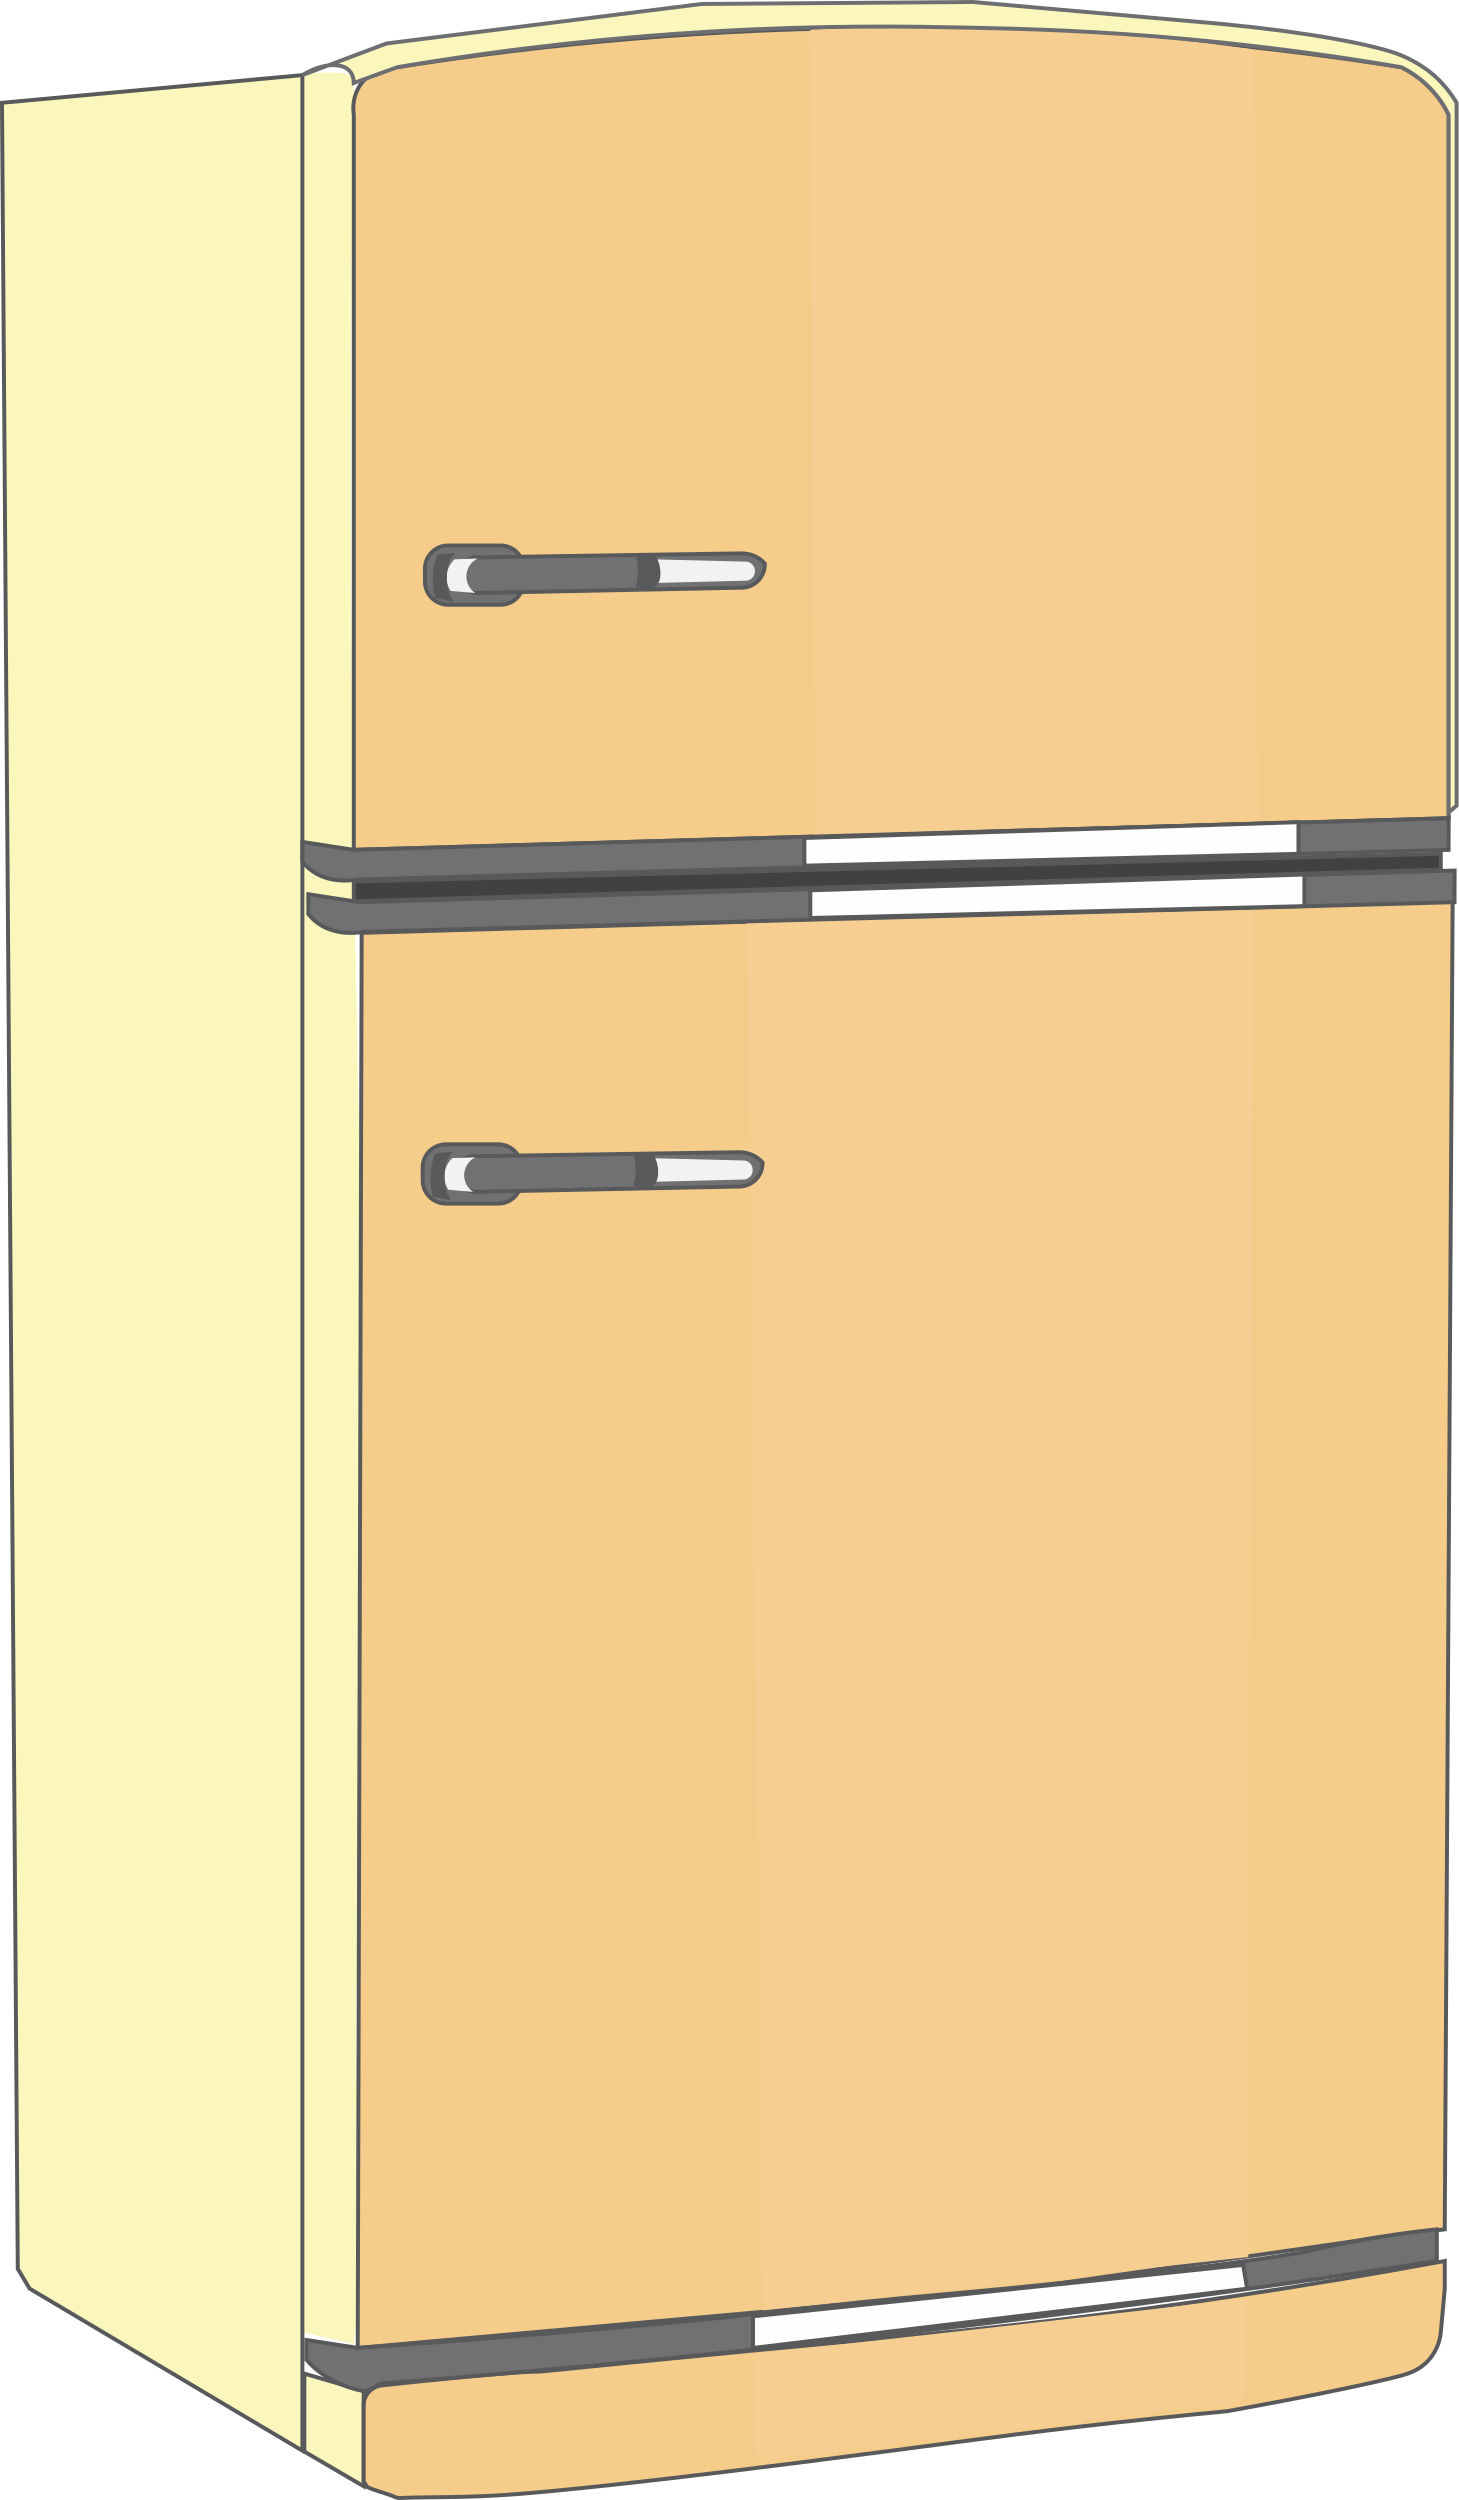
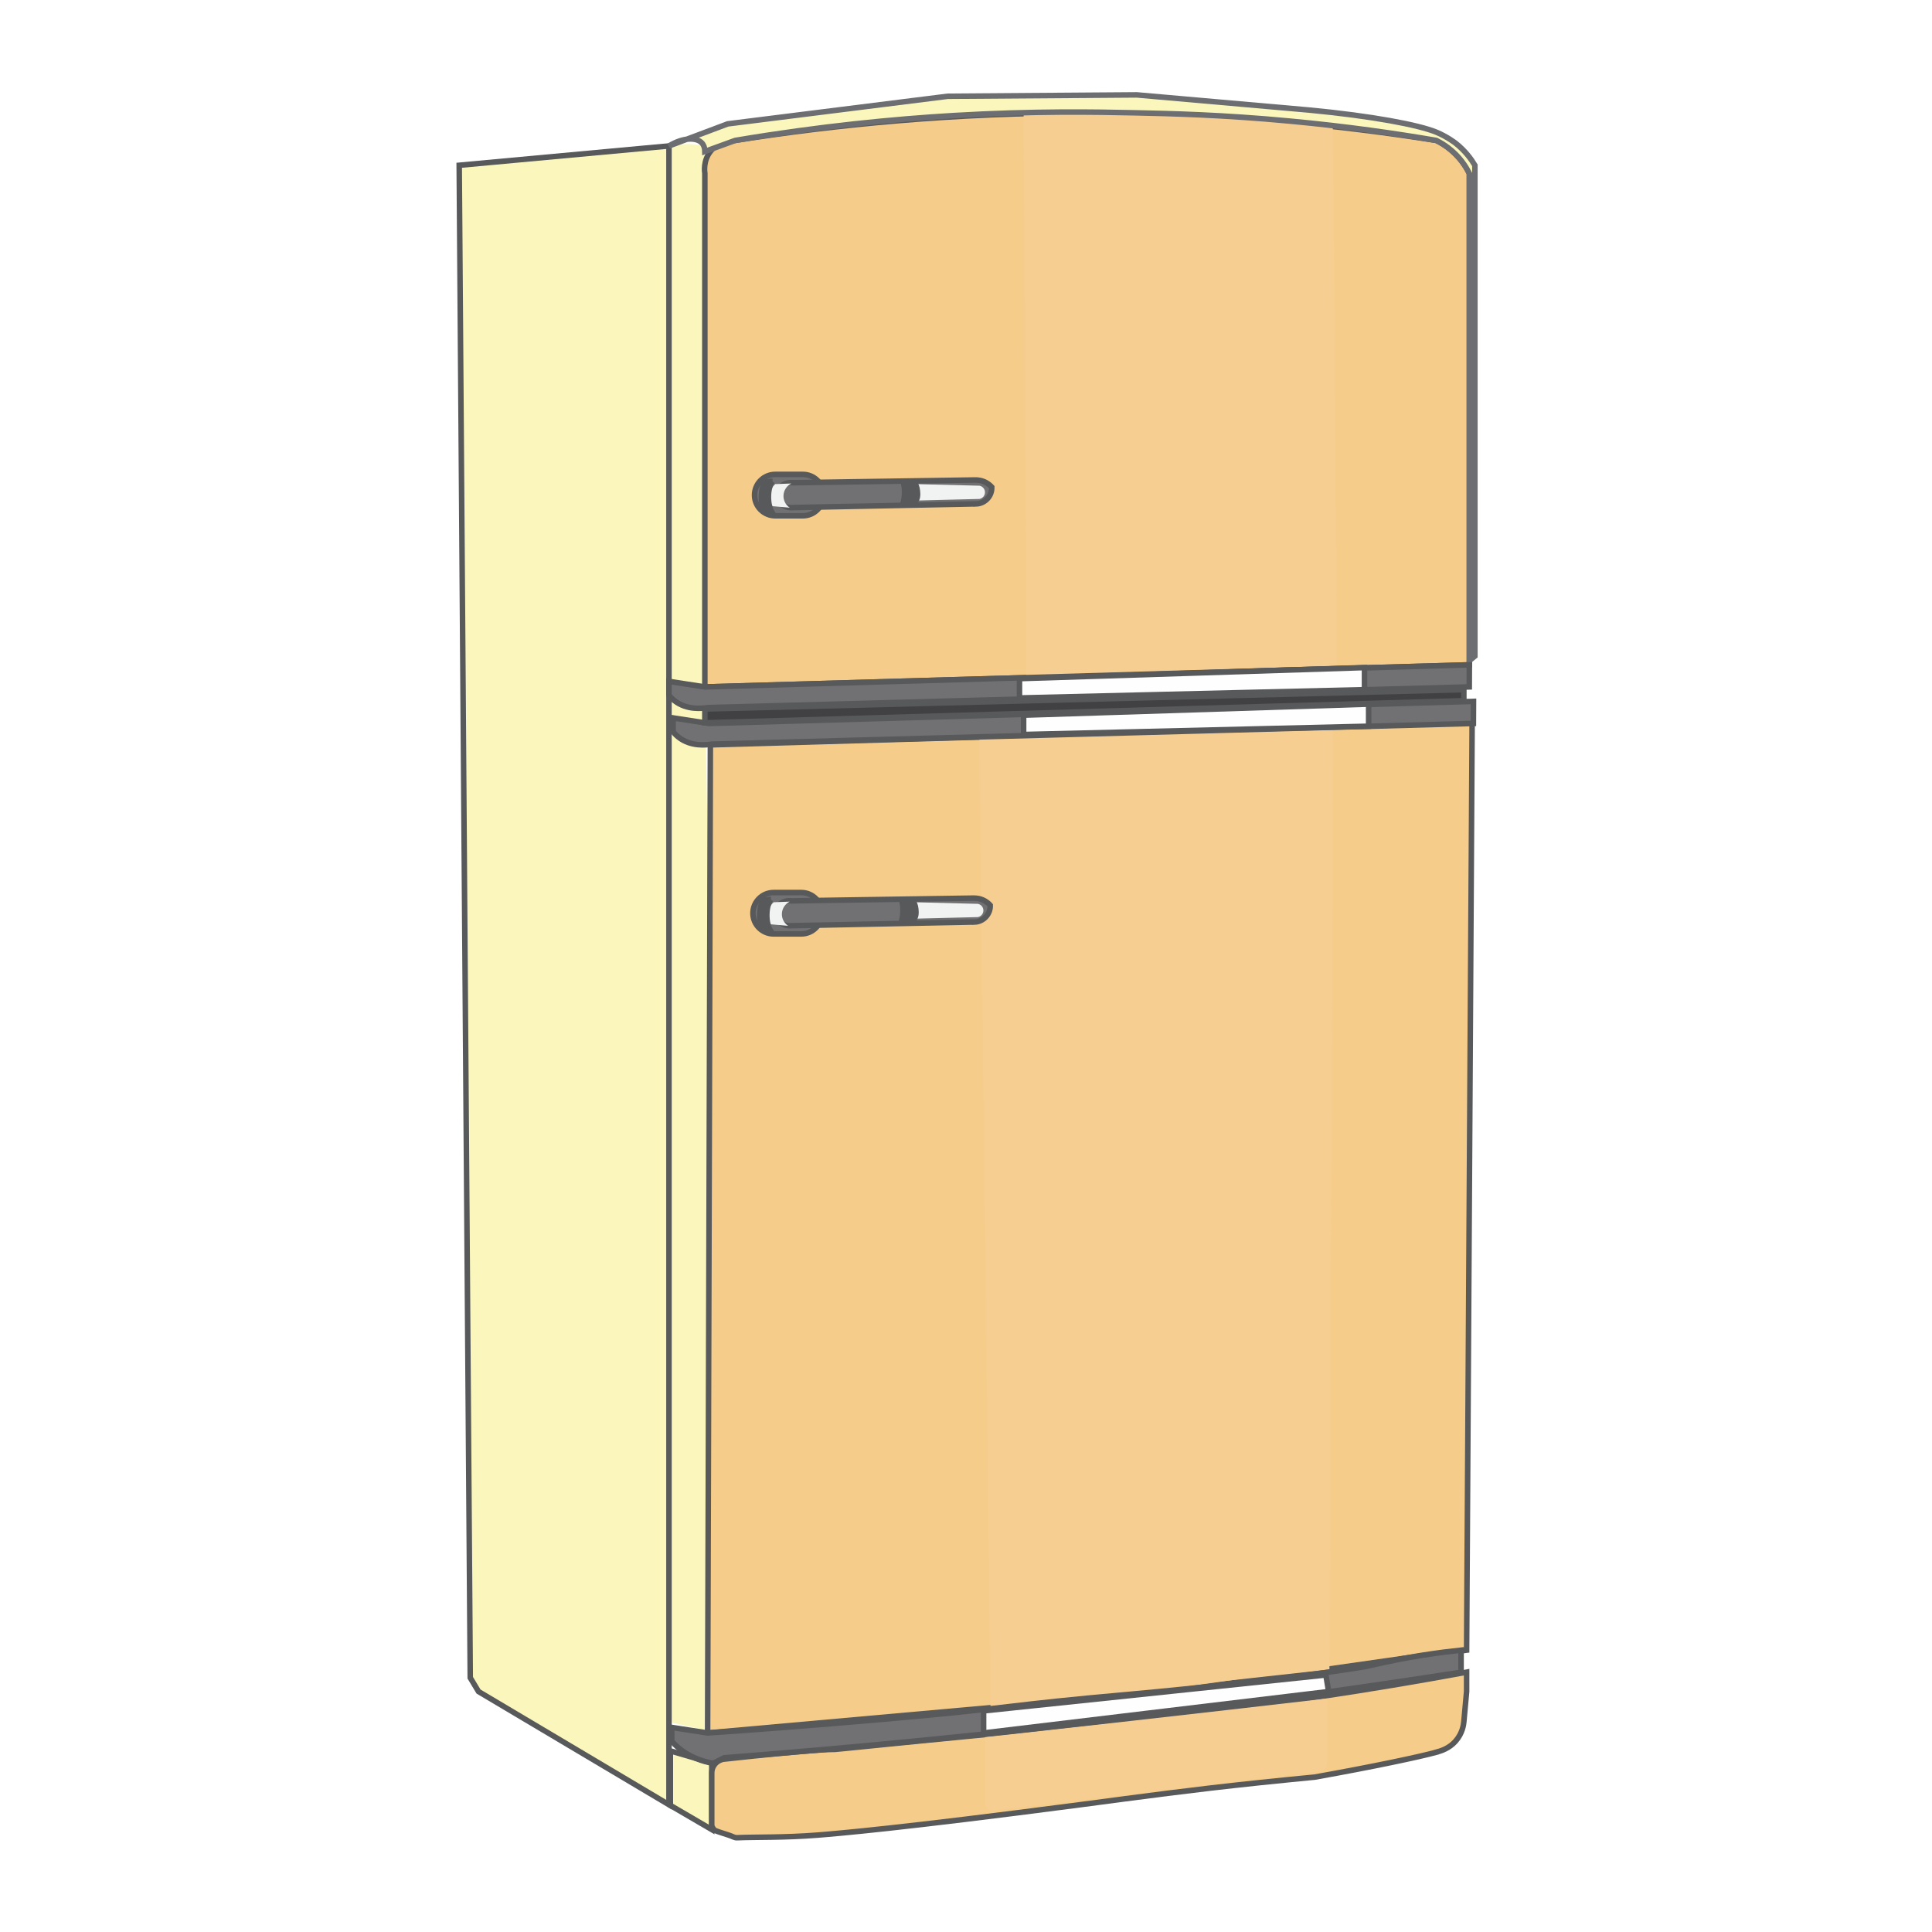
- <svg xmlns="http://www.w3.org/2000/svg" id="Layer_1" viewBox="0 0 369 632.47">
-   <path d="M92,629c-5-2.92-10-5.85-15-8.77v-19.73c5,1.46,10,2.92,15,4.38v24.12Z" fill="#fbf7bc" stroke="#58595b" stroke-miterlimit="10" />
-   <path d="M89.5,593c-4.33-1-8.67-2-13-3V19c2.17-.46,4.98-.81,8.24-.63,1.77.1,3.37.34,4.76.63-1.24,82.94-.72,149.83,0,196,.74,47.39,1.85,83.01,2.26,146.99.32,50.55.04,91.9-.26,119.01-1.94,21.83-1.65,39.11-1,51,.64,11.77,2.2,28.57,0,52-.36,3.82-.74,6.95-1,9Z" fill="#fbf7bc" stroke-width="0" />
-   <path d="M354.5,601c-6.2,1.68-22.33,5.11-44,9-4.61.44-11.57,1.11-20,2-25.75,2.71-41.43,4.91-65,8-65.36,8.57-87.54,10.41-95,11-12.29.97-22.47.65-29.29.96-.47.02-.92-.08-1.35-.27-2.33-1.04-4.67-1.43-7-2.53l-.85-1.38v-19.29c0-1.8.96-3.4,2.43-4.29.89-.54,1.74-.67,2.09-.71,33-3.6,38.98-3.49,38.98-3.49,1.76.03.76-.02,31-3,14.61-1.44,35.86-3.5,63-6,26.3-2.51,53.67-5.78,82-10,18.53-2.76,36.54-5.78,54-9v7c-.33,3.67-.67,7.33-1,11-.1,1.07-.53,4.18-3,7-2.32,2.65-5.34,3.55-7,4Z" fill="#f5cc89" stroke="#58595b" stroke-miterlimit="10" />
-   <path d="M4.5,574c1,1.67,2,3.33,3,5,23,13.67,46,27.33,69,41V19c-25.33,2.33-50.67,4.67-76,7,1.33,182.67,2.67,365.33,4,548Z" fill="#fbf7bc" stroke="#58595b" stroke-miterlimit="10" />
-   <path d="M366.5,207c-92.33,2.67-184.67,5.33-277,8V29c-.11-.69-.64-4.57,2-8,3.28-4.25,8.54-4.03,9-4,36.37-5.76,79.5-10.06,128-10,47.66.06,90.1,4.31,126,10,1.81.88,4.42,2.42,7,5,1.42,1.42,3.4,3.73,5,7v178Z" fill="#f5cc89" stroke="#58595b" stroke-miterlimit="10" />
-   <path d="M365.5,564c-5.33.67-10.67,1.33-16,2-30.33,4.33-60.67,8.67-91,13l-168,15c.33-119.33.67-238.67,1-358,92-2.67,184-5.33,276-8-.67,112-1.33,224-2,336Z" fill="#f5cc89" stroke="#58595b" stroke-miterlimit="10" />
-   <path d="M318.5,207l-112.5,4.5c-.33-68-.67-136-1-204,18.5-.98,38.94-1.17,61,0,18.3.97,35.35,2.76,51,5,.5,64.83,1,129.67,1.5,194.5Z" fill="#f7ce92" stroke-width="0" />
-   <path d="M315.8,571c-40.93,4.5-81.87,9-122.8,13.5-1.33-117-2.67-234-4-351,6.85-.29,16.08-.65,27-1,10.5-.34,21.46-.64,39-1,15.88-.33,36.82-.7,62-1-.4,113.5-.8,227-1.2,340.5Z" fill="#f7ce92" stroke-width="0" />
-   <path d="M312.4,607.82c-39.33,4.76-78.67,9.52-118,14.27-1.8.22-3.39-1.19-3.39-3.01v-23.58c18-1.97,36-3.97,54-6,23.34-2.63,46.68-5.29,70-8v23.37c0,1.5-1.12,2.76-2.61,2.94Z" fill="#f7ce92" stroke-width="0" />
-   <path d="M76.5,19l21.27-8L177.5,1l68.5-.5c20.83,1.83,41.67,3.67,62.5,5.5,22.76,2.15,39.63,5.38,46,8,3.98,1.64,7,4,7,4,3.47,2.71,5.66,5.76,7,8v177.83l-2,1.67V29c-.88-1.81-2.42-4.42-5-7-1.42-1.42-3.73-3.4-7-5-13.98-2.4-31.96-5.03-53-7-24.52-2.29-43.13-2.72-56-3-14.05-.3-36.69-.74-66,1-21.18,1.25-48.02,3.77-79,9-3.67,1.33-7.33,2.67-11,4-.04-1.66-.61-2.55-1-3-1.95-2.24-6.9-2.1-12,1Z" fill="#fbf7bc" stroke="#6d6e71" stroke-miterlimit="10" />
-   <path d="M89.5,215c92.33-2.67,184.67-5.33,277-8l-.03,8-275.97,7.5c-1.83.31-7.53,1.03-12-2.5-.79-.63-1.45-1.31-2-2v-5c4.33.67,8.67,1.33,13,2Z" fill="#717072" stroke="#58595b" stroke-miterlimit="10" />
-   <path d="M328.5,216c-41.67,1-83.33,2-125,3v-7c41.67-1.33,83.33-2.67,125-4v8Z" fill="#fffefe" stroke="#58595b" stroke-miterlimit="10" />
-   <path d="M91,228.24c92.33-2.67,184.67-5.33,277-8l-.03,8-275.97,7.5c-1.83.31-7.53,1.03-12-2.5-.79-.63-1.45-1.31-2-2v-5c4.33.67,8.67,1.33,13,2Z" fill="#717072" stroke="#58595b" stroke-miterlimit="10" />
-   <path d="M330,229.24c-41.67,1-83.33,2-125,3v-7c41.67-1.33,83.33-2.67,125-4v8Z" fill="#fffefe" stroke="#58595b" stroke-miterlimit="10" />
-   <path d="M364.5,216c-91.67,2.33-183.33,4.67-275,7v5c91.67-2.67,183.33-5.33,275-8v-4Z" fill="#414042" stroke="#58595b" stroke-miterlimit="10" />
-   <path d="M90.5,593.99c16.14-1.1,38.04-2.71,64-4.99,49.45-4.35,42.48-4.89,89-9,0,0,51.96-4.59,85-10,1.66-.27,9.39-2.29,20-4,6.67-1.08,12.03-1.69,15-2v8c-37.54,5.81-76.22,11.18-116,16-51.94,6.29-102.32,11.22-151,15-1.33.67-2.67,1.33-4,2-3.5-.6-8.56-2.07-13-6.01-.74-.66-1.4-1.33-2-2v-5c4.33.67,8.67,1.33,13,2Z" fill="#717072" stroke="#58595b" stroke-miterlimit="10" />
-   <path d="M315.5,579c-41.67,5-83.33,10-125,15v-8c41.33-4.33,82.67-8.67,124-13,.33,2,.67,4,1,6Z" fill="#fffefe" stroke="#58595b" stroke-miterlimit="10" />
-   <rect x="107.5" y="138" width="25" height="15" rx="5.88" ry="5.88" fill="#717072" stroke="#58595b" stroke-miterlimit="10" />
-   <path d="M187.8,148.67c-22.1.44-44.19.89-66.29,1.33-3.5.36-6.13-2.4-5.98-4.82.14-2.27,2.74-4.57,5.98-4.18,22-.33,44-.67,66-1,.79-.01,2.36.08,4,1,.91.51,1.55,1.12,1.98,1.59h0c.11,3.25-2.44,5.97-5.69,6.08Z" fill="#717072" stroke="#58595b" stroke-miterlimit="10" />
-   <path d="M189,146.9c-8,.2-16,.4-24,.6.35-.22,2-1.31,2-3,0-.31-.05-1.77-2-3,8,.2,16,.4,24,.6,1.15.21,2,1.23,2,2.4s-.85,2.19-2,2.4Z" fill="#f1f2f2" stroke-width="0" />
-   <path d="M120.85,141.29l-5.85.21c-.35.32-1.78,1.71-2,4-.2,2.06.71,3.56,1,4,2.08.18,4.17.35,6.25.53-1.51-1-2.37-2.73-2.25-4.53.12-1.81,1.21-3.43,2.85-4.21Z" fill="#f1f2f2" stroke-width="0" />
-   <path d="M114,140.5l-2.97.27c-.18.41-.91,2.15-1.02,5.03-.1,2.59.36,4.48.51,5.03,1.06.22,2.12.45,3.17.67-.77-1.25-1.2-3.43-1.14-5.7.06-2.28.61-4.31,1.45-5.3Z" fill="#58595b" stroke="#58595b" stroke-miterlimit="10" />
-   <path d="M165.5,148c-1.02.83-2.64.83-4.08.1.25-1.03.47-2.39.45-4-.02-1.2-.18-2.25-.36-3.1h4c.36.59.87,1.63,1,3,.1,1.08.28,2.97-1,4Z" fill="#58595b" stroke="#58595b" stroke-miterlimit="10" />
-   <rect x="106.93" y="289.5" width="25" height="15" rx="5.88" ry="5.88" fill="#717072" stroke="#58595b" stroke-miterlimit="10" />
-   <path d="M187.22,300.17c-22.1.44-44.19.89-66.29,1.33-3.5.36-6.13-2.4-5.98-4.82.14-2.27,2.74-4.57,5.98-4.18,22-.33,44-.67,66-1,.79-.01,2.36.08,4,1,.91.51,1.55,1.12,1.98,1.59h0c.11,3.25-2.44,5.97-5.69,6.08Z" fill="#717072" stroke="#58595b" stroke-miterlimit="10" />
-   <path d="M188.43,298.4c-8,.2-16,.4-24,.6.35-.22,2-1.31,2-3,0-.31-.05-1.77-2-3,8,.2,16,.4,24,.6,1.15.21,2,1.23,2,2.4s-.85,2.19-2,2.4Z" fill="#f1f2f2" stroke-width="0" />
-   <path d="M120.28,292.79l-5.85.21c-.35.32-1.78,1.71-2,4-.2,2.06.71,3.56,1,4,2.08.18,4.17.35,6.25.53-1.51-1-2.37-2.73-2.25-4.53.12-1.81,1.21-3.43,2.85-4.21Z" fill="#f1f2f2" stroke-width="0" />
-   <path d="M113.43,292l-2.97.27c-.18.41-.91,2.15-1.02,5.03-.1,2.59.36,4.48.51,5.03,1.06.22,2.12.45,3.17.67-.77-1.25-1.2-3.43-1.14-5.7.06-2.28.61-4.31,1.45-5.3Z" fill="#58595b" stroke="#58595b" stroke-miterlimit="10" />
-   <path d="M164.93,299.5c-1.02.83-2.64.83-4.08.1.25-1.03.47-2.39.45-4-.02-1.2-.18-2.25-.36-3.1h4c.36.59.87,1.63,1,3,.1,1.08.28,2.97-1,4Z" fill="#58595b" stroke="#58595b" stroke-miterlimit="10" />
+ <svg xmlns="http://www.w3.org/2000/svg" id="Layer_1" viewBox="0 0 350 350">
+   <path d="M128.94,331.44c-2.5-1.46-5-2.92-7.5-4.38v-9.87c2.5.73,5,1.46,7.5,2.19v12.06Z" fill="#fbf7bc" stroke="#58595b" stroke-miterlimit="10" />
+   <path d="M127.69,313.44c-2.17-.5-4.33-1-6.5-1.5V26.44c1.08-.23,2.49-.41,4.12-.32.89.05,1.69.17,2.38.32-.62,41.47-.36,74.91,0,98,.37,23.69.93,41.51,1.13,73.5.16,25.28.02,45.95-.13,59.5-.97,10.91-.83,19.56-.5,25.5.32,5.88,1.1,14.28,0,26-.18,1.91-.37,3.47-.5,4.5Z" fill="#fbf7bc" stroke-width="0" />
+   <path d="M260.19,317.44c-3.1.84-11.16,2.56-22,4.5-2.31.22-5.78.56-10,1-12.88,1.36-20.71,2.45-32.5,4-32.68,4.28-43.77,5.2-47.5,5.5-6.15.49-11.23.33-14.65.48-.23.01-.46-.04-.68-.14-1.17-.52-2.33-.72-3.5-1.26l-.42-.69v-9.65c0-.9.48-1.7,1.22-2.15.45-.27.87-.33,1.04-.35,16.5-1.8,19.49-1.75,19.49-1.75.88.01.38-.01,15.5-1.5,7.3-.72,17.93-1.75,31.5-3,13.15-1.25,26.83-2.89,41-5,9.27-1.38,18.27-2.89,27-4.5v3.5c-.17,1.83-.33,3.67-.5,5.5-.05.54-.26,2.09-1.5,3.5-1.16,1.32-2.67,1.78-3.5,2Z" fill="#f5cc89" stroke="#58595b" stroke-miterlimit="10" />
+   <path d="M85.19,303.94c.5.83,1,1.67,1.5,2.5,11.5,6.83,23,13.67,34.5,20.5V26.44c-12.67,1.17-25.33,2.33-38,3.5.67,91.33,1.33,182.67,2,274Z" fill="#fbf7bc" stroke="#58595b" stroke-miterlimit="10" />
+   <path d="M266.19,120.44c-46.17,1.33-92.33,2.67-138.5,4V31.44c-.05-.35-.32-2.29,1-4,1.64-2.13,4.27-2.01,4.5-2,18.19-2.88,39.75-5.03,64-5,23.83.03,45.05,2.16,63,5,.9.44,2.21,1.21,3.5,2.5.71.71,1.7,1.86,2.5,3.5v89Z" fill="#f5cc89" stroke="#58595b" stroke-miterlimit="10" />
+   <path d="M265.69,298.94c-2.67.33-5.33.67-8,1-15.17,2.17-30.33,4.33-45.5,6.5l-84,7.5c.17-59.67.33-119.33.5-179,46-1.33,92-2.67,138-4-.33,56-.67,112-1,168Z" fill="#f5cc89" stroke="#58595b" stroke-miterlimit="10" />
+   <path d="M242.19,120.44l-56.25,2.25c-.17-34-.33-68-.5-102,9.25-.49,19.47-.59,30.5,0,9.15.49,17.67,1.38,25.5,2.5.25,32.42.5,64.83.75,97.25Z" fill="#f7ce92" stroke-width="0" />
+   <path d="M240.84,302.44c-20.47,2.25-40.93,4.5-61.4,6.75-.67-58.5-1.33-117-2-175.5,3.42-.14,8.04-.32,13.5-.5,5.25-.17,10.73-.32,19.5-.5,7.94-.16,18.41-.35,31-.5-.2,56.75-.4,113.5-.6,170.25Z" fill="#f7ce92" stroke-width="0" />
+   <path d="M239.13,320.85c-19.67,2.38-39.33,4.76-59,7.14-.9.11-1.7-.6-1.7-1.5v-11.79c9-.99,18-1.99,27-3,11.67-1.31,23.34-2.65,35-4v11.69c0,.75-.56,1.38-1.3,1.47Z" fill="#f7ce92" stroke-width="0" />
+   <path d="M121.19,26.44l10.64-4,39.86-5,34.25-.25c10.42.92,20.83,1.83,31.25,2.75,11.38,1.08,19.82,2.69,23,4,1.99.82,3.5,2,3.5,2,1.73,1.36,2.83,2.88,3.5,4v88.92l-1,.83V31.44c-.44-.9-1.21-2.21-2.5-3.5-.71-.71-1.86-1.7-3.5-2.5-6.99-1.2-15.98-2.52-26.5-3.5-12.26-1.15-21.56-1.36-28-1.5-7.02-.15-18.34-.37-33,.5-10.59.63-24.01,1.89-39.5,4.5-1.83.67-3.67,1.33-5.5,2-.02-.83-.3-1.27-.5-1.5-.98-1.12-3.45-1.05-6,.5Z" fill="#fbf7bc" stroke="#6d6e71" stroke-miterlimit="10" />
+   <path d="M127.69,124.44c46.17-1.33,92.33-2.67,138.5-4l-.02,4-137.98,3.75c-.91.15-3.76.51-6-1.25-.4-.31-.73-.65-1-1v-2.5c2.17.33,4.33.67,6.5,1Z" fill="#717072" stroke="#58595b" stroke-miterlimit="10" />
+   <path d="M247.19,124.94c-20.83.5-41.67,1-62.5,1.5v-3.5c20.83-.67,41.67-1.33,62.5-2v4Z" fill="#fffefe" stroke="#58595b" stroke-miterlimit="10" />
+   <path d="M128.44,131.06c46.17-1.33,92.33-2.67,138.5-4l-.02,4-137.98,3.75c-.91.15-3.76.51-6-1.25-.4-.31-.73-.65-1-1v-2.5c2.17.33,4.33.67,6.5,1Z" fill="#717072" stroke="#58595b" stroke-miterlimit="10" />
+   <path d="M247.94,131.56c-20.83.5-41.67,1-62.5,1.5v-3.5c20.83-.67,41.67-1.33,62.5-2v4Z" fill="#fffefe" stroke="#58595b" stroke-miterlimit="10" />
+   <path d="M265.19,124.94c-45.83,1.17-91.67,2.33-137.5,3.5v2.5c45.83-1.33,91.67-2.67,137.5-4v-2Z" fill="#414042" stroke="#58595b" stroke-miterlimit="10" />
+   <path d="M128.19,313.94c8.07-.55,19.02-1.36,32-2.5,24.73-2.17,21.24-2.45,44.5-4.5,0,0,25.98-2.29,42.5-5,.83-.14,4.69-1.14,10-2,3.34-.54,6.01-.84,7.5-1v4c-18.77,2.91-38.11,5.59-58,8-25.97,3.14-51.16,5.61-75.5,7.5-.67.33-1.33.67-2,1-1.75-.3-4.28-1.04-6.5-3-.37-.33-.7-.66-1-1v-2.5c2.17.33,4.33.67,6.5,1Z" fill="#717072" stroke="#58595b" stroke-miterlimit="10" />
+   <path d="M240.69,306.44c-20.83,2.5-41.67,5-62.5,7.5v-4c20.67-2.17,41.33-4.33,62-6.5.17,1,.33,2,.5,3Z" fill="#fffefe" stroke="#58595b" stroke-miterlimit="10" />
+   <rect x="136.69" y="85.94" width="12.5" height="7.5" rx="3.75" ry="3.75" fill="#717072" stroke="#58595b" stroke-miterlimit="10" />
+   <path d="M176.83,91.28c-11.05.22-22.1.44-33.15.67-1.75.18-3.06-1.2-2.99-2.41.07-1.13,1.37-2.29,2.99-2.09,11-.17,22-.33,33-.5.4,0,1.18.04,2,.5.45.26.78.56.99.8h0c.05,1.62-1.22,2.98-2.84,3.04Z" fill="#717072" stroke="#58595b" stroke-miterlimit="10" />
+   <path d="M177.44,90.39c-4,.1-8,.2-12,.3.18-.11,1-.65,1-1.5,0-.15-.03-.89-1-1.5,4,.1,8,.2,12,.3.58.11,1,.61,1,1.2s-.42,1.09-1,1.2Z" fill="#f1f2f2" stroke-width="0" />
+   <path d="M143.36,87.59l-2.92.11c-.18.16-.89.85-1,2-.1,1.03.36,1.78.5,2,1.04.09,2.08.18,3.12.27-.75-.5-1.18-1.37-1.12-2.27.06-.91.6-1.71,1.42-2.11Z" fill="#f1f2f2" stroke-width="0" />
+   <path d="M139.94,87.19l-1.49.13c-.09.2-.45,1.07-.51,2.52-.05,1.3.18,2.24.25,2.52.53.11,1.06.22,1.59.33-.38-.63-.6-1.72-.57-2.85.03-1.14.31-2.15.72-2.65Z" fill="#58595b" stroke="#58595b" stroke-miterlimit="10" />
+   <path d="M165.69,90.94c-.51.41-1.32.42-2.04.05.13-.51.24-1.2.22-2-.01-.6-.09-1.12-.18-1.55h2c.18.3.44.82.5,1.5.05.54.14,1.48-.5,2Z" fill="#58595b" stroke="#58595b" stroke-miterlimit="10" />
+   <rect x="136.4" y="161.69" width="12.5" height="7.5" rx="3.75" ry="3.75" fill="#717072" stroke="#58595b" stroke-miterlimit="10" />
+   <path d="M176.55,167.03c-11.05.22-22.1.44-33.15.67-1.75.18-3.06-1.2-2.99-2.41.07-1.13,1.37-2.29,2.99-2.09,11-.17,22-.33,33-.5.4,0,1.18.04,2,.5.45.26.78.56.99.8h0c.05,1.62-1.22,2.98-2.84,3.04Z" fill="#717072" stroke="#58595b" stroke-miterlimit="10" />
+   <path d="M177.15,166.14c-4,.1-8,.2-12,.3.18-.11,1-.65,1-1.5,0-.15-.03-.89-1-1.5,4,.1,8,.2,12,.3.58.11,1,.61,1,1.2s-.42,1.09-1,1.2Z" fill="#f1f2f2" stroke-width="0" />
+   <path d="M143.07,163.34l-2.92.11c-.18.16-.89.85-1,2-.1,1.03.36,1.78.5,2,1.04.09,2.08.18,3.12.27-.75-.5-1.18-1.37-1.12-2.27.06-.91.6-1.71,1.42-2.11Z" fill="#f1f2f2" stroke-width="0" />
+   <path d="M139.65,162.94l-1.49.13c-.09.2-.45,1.07-.51,2.52-.05,1.3.18,2.24.25,2.52.53.11,1.06.22,1.59.33-.38-.63-.6-1.72-.57-2.85.03-1.14.31-2.15.72-2.65Z" fill="#58595b" stroke="#58595b" stroke-miterlimit="10" />
+   <path d="M165.4,166.69c-.51.41-1.32.42-2.04.05.13-.51.24-1.2.22-2-.01-.6-.09-1.12-.18-1.55h2c.18.3.44.82.5,1.5.05.54.14,1.48-.5,2Z" fill="#58595b" stroke="#58595b" stroke-miterlimit="10" />
+   <rect width="350" height="350" fill="none" stroke-width="0" />
</svg>
